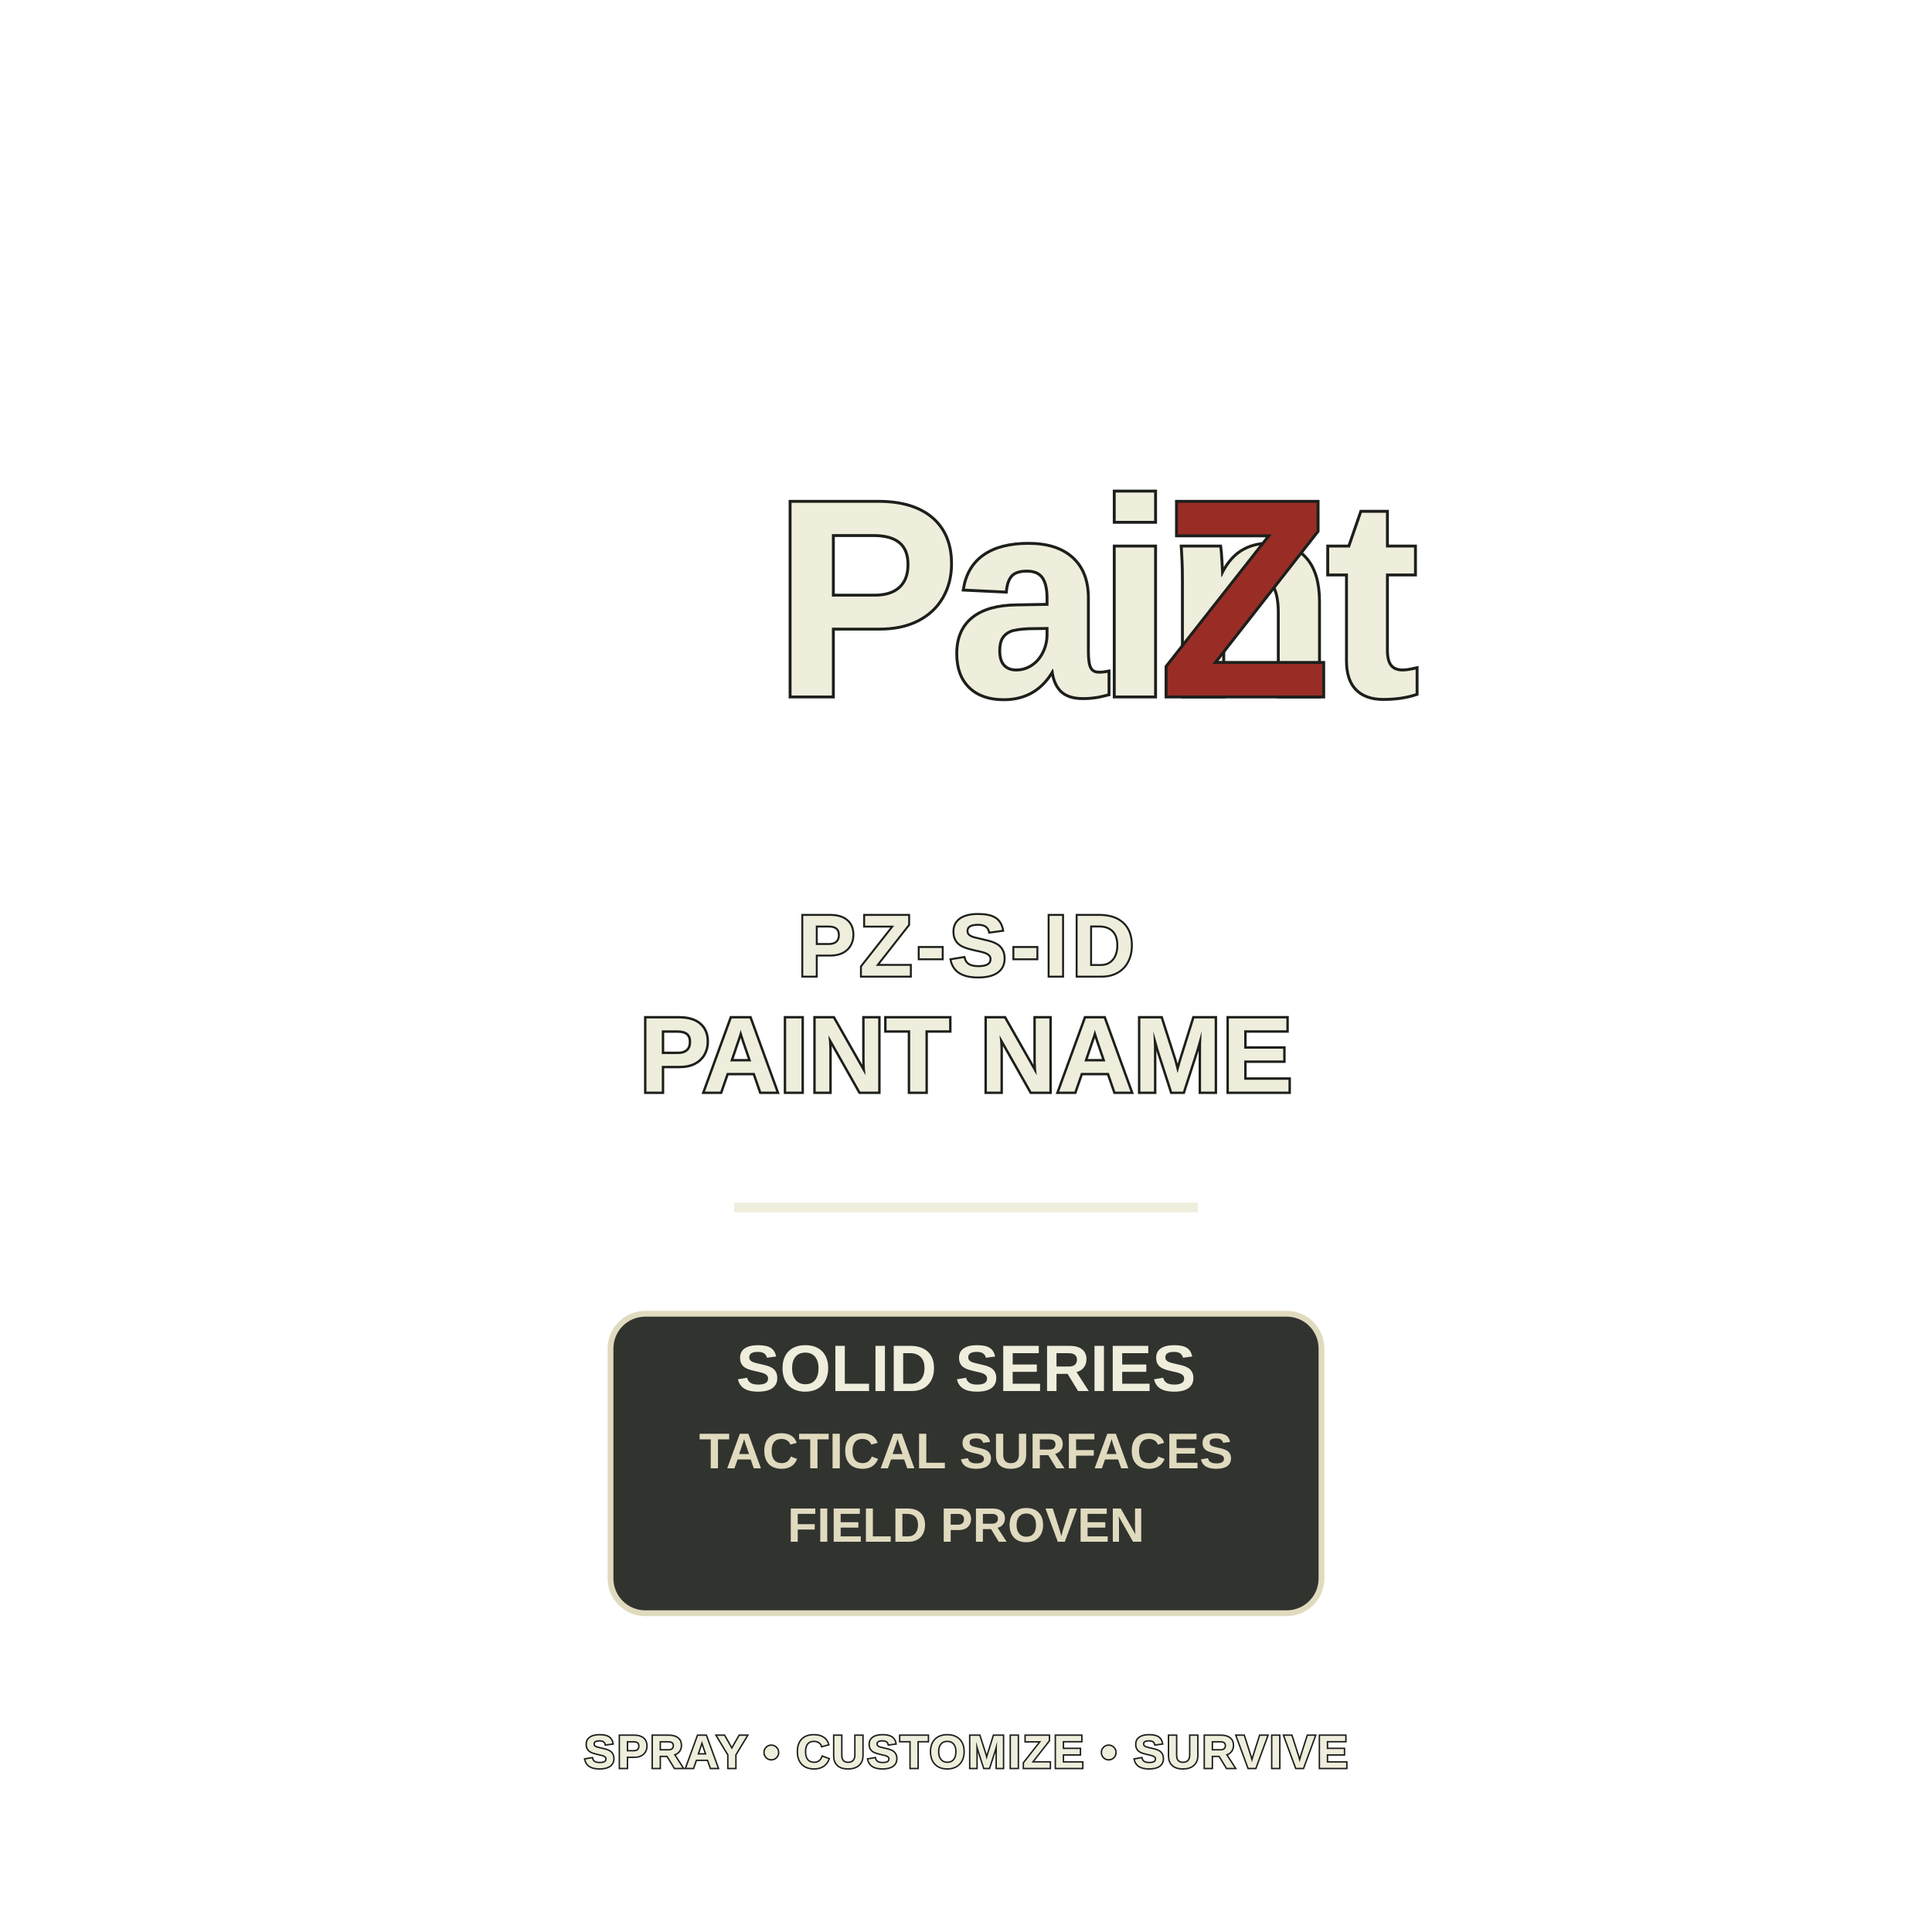
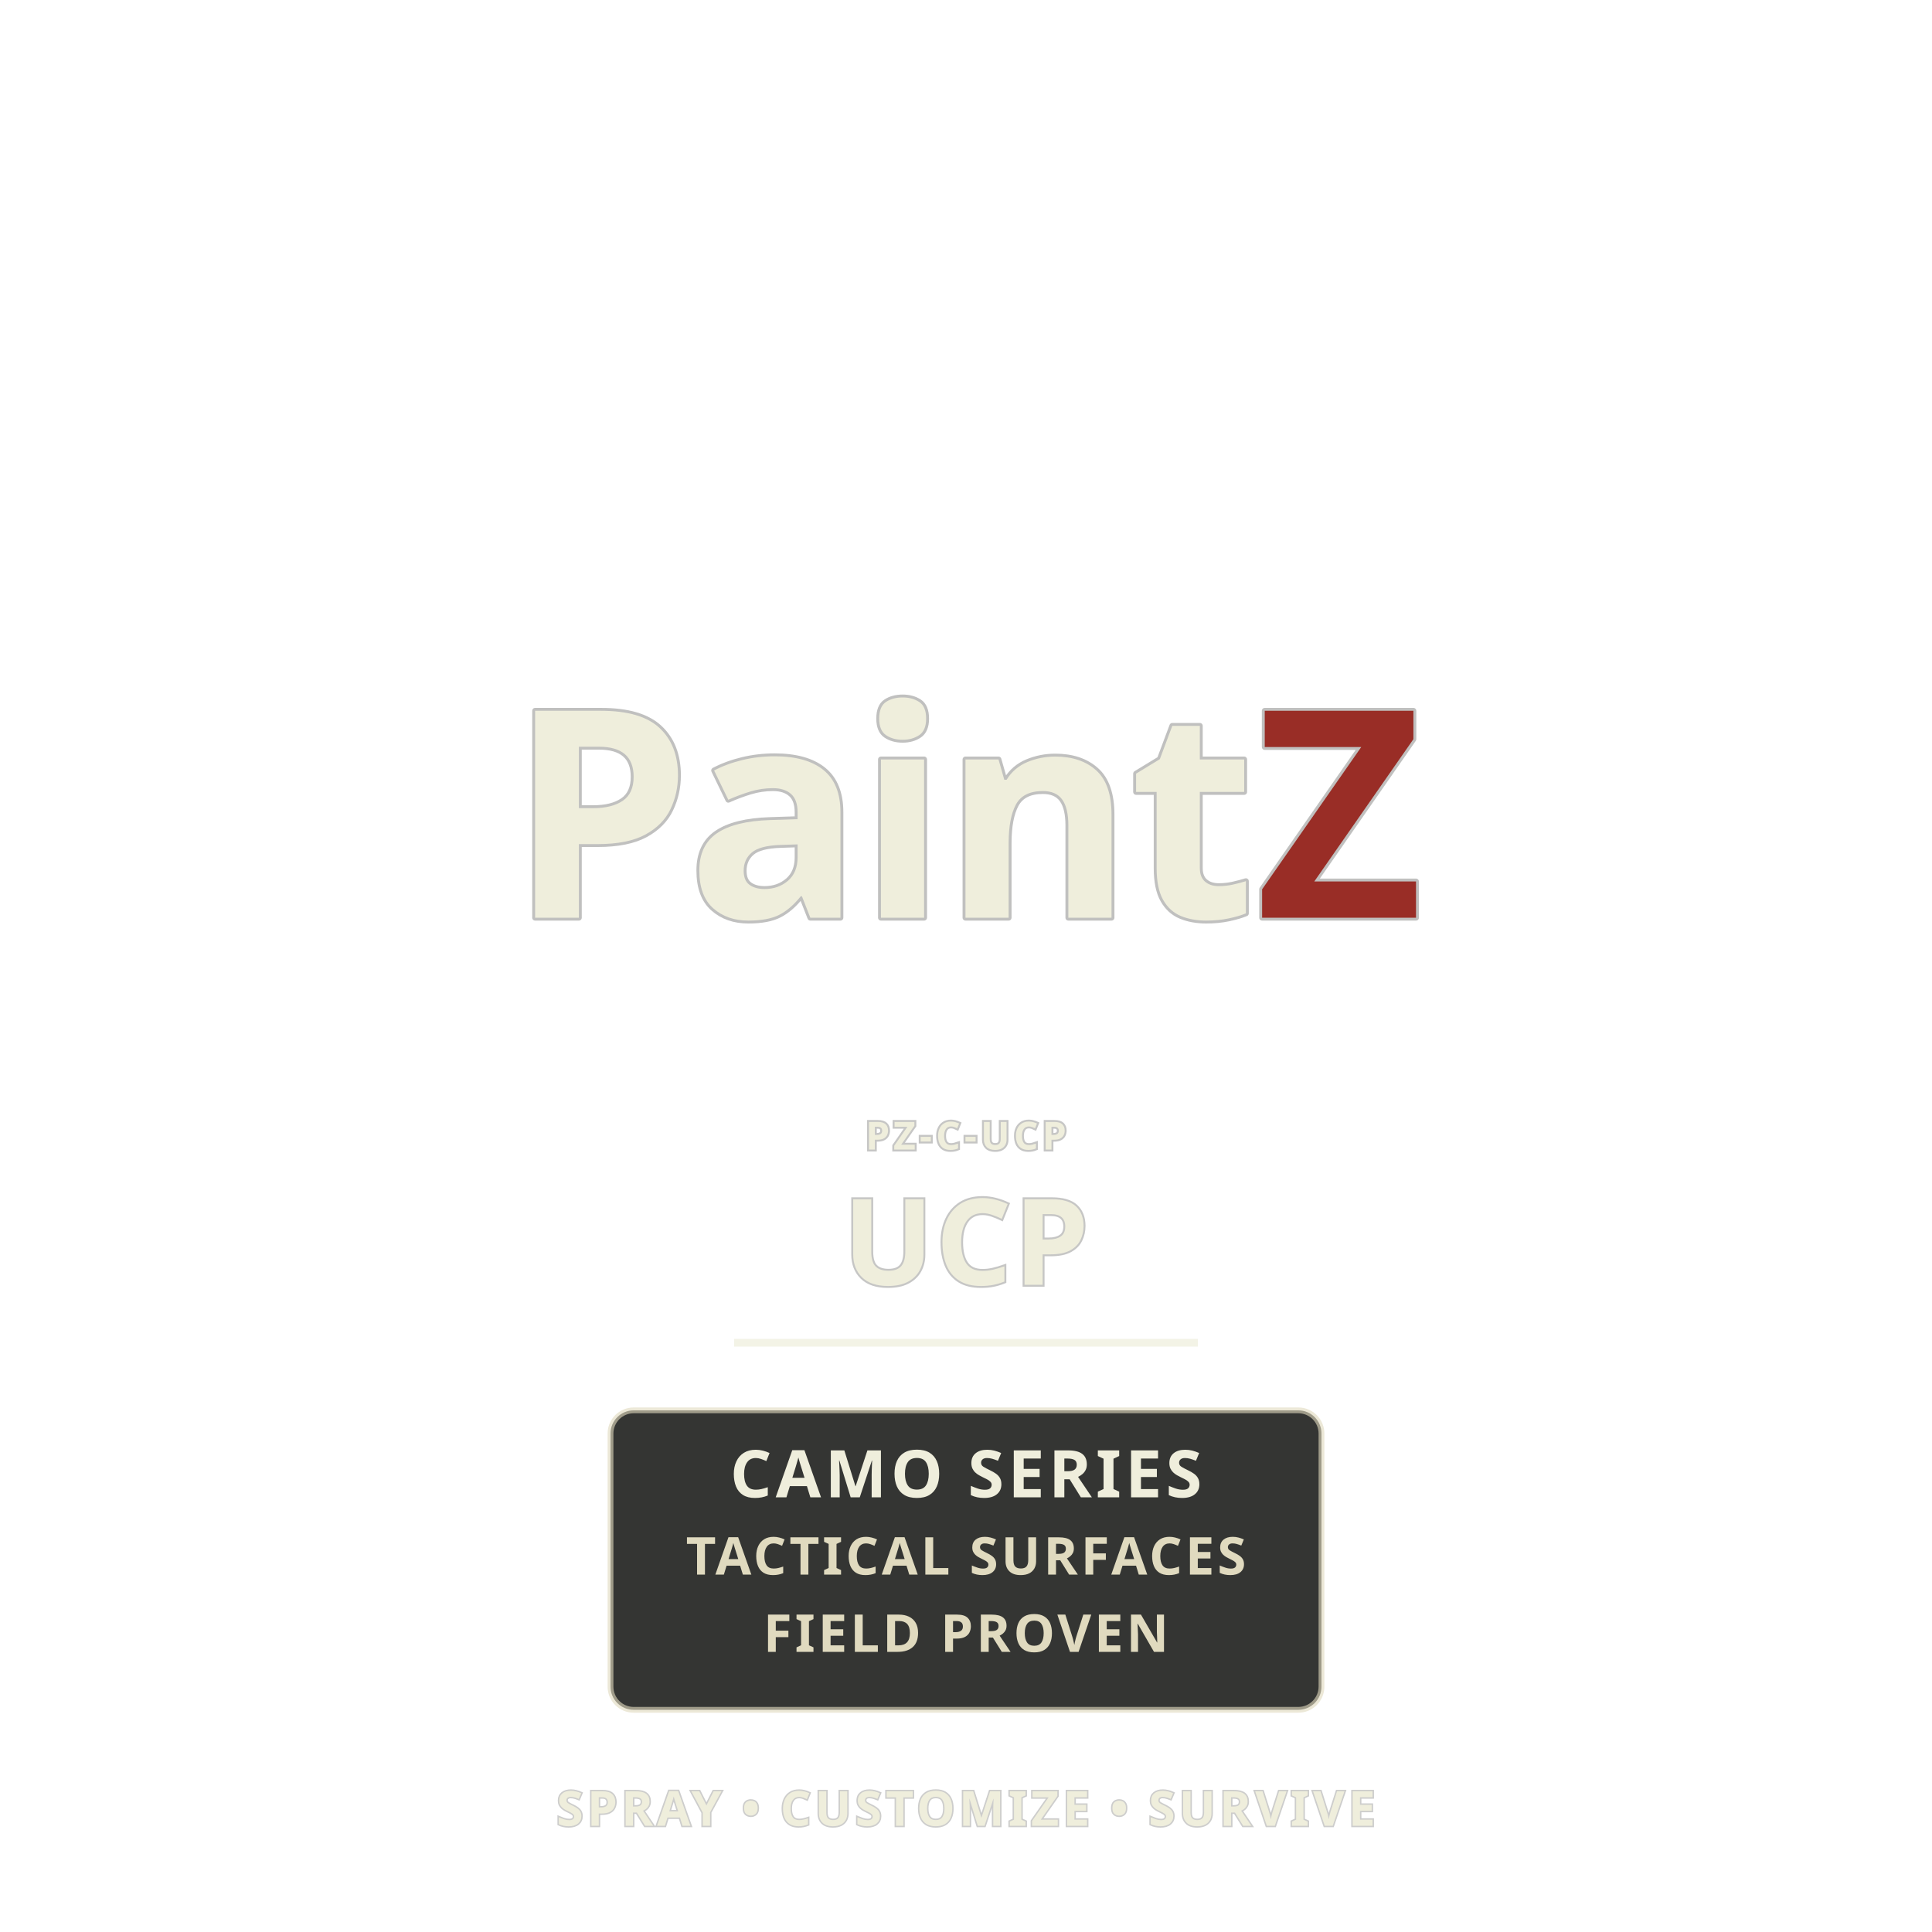
- <svg xmlns="http://www.w3.org/2000/svg" width="1024" height="1024" viewBox="0 0 1000 1000">
-   <g id="label-art" text-anchor="middle">
-     <text id="logo" x="400" y="360" text-anchor="start" font-family="Arial" font-size="145" font-weight="900" letter-spacing="-5" fill="#EFEEDC" stroke="#1D1F1B" stroke-width="3" paint-order="stroke">Paint</text>
-     <text id="logo-z" x="600" y="360" text-anchor="start" font-family="Arial" font-size="145" font-weight="900" fill="#992D26" stroke="#1D1F1B" stroke-width="3" paint-order="stroke">Z</text>
-     <text id="paint-code" x="500" y="505" font-family="Arial" font-size="45" font-weight="900" letter-spacing="2" fill="#EFEEDC" stroke="#1D1F1B" stroke-width="2" paint-order="stroke">PZ-S-ID</text>
-     <text id="paint-name" x="500" y="565" font-family="Arial" font-size="55" font-weight="900" fill="#EFEEDC" stroke="#1D1F1B" stroke-width="2.5" paint-order="stroke">PAINT NAME</text>
-     <line id="divider" x1="380" y1="625" x2="620" y2="625" stroke="#EFEEDC" stroke-width="5" />
-     <rect id="badge" x="316" y="680" width="368" height="155" rx="18" fill="#1D1F1B" fill-opacity="0.91" stroke="#E0DABF" stroke-width="3" />
-     <text id="series" x="500" y="720" font-family="Arial" font-size="34" font-weight="900" fill="#EFEEDC">SOLID SERIES</text>
-     <text id="badge-line-2" x="500" y="760" font-family="Arial" font-size="26" font-weight="600" fill="#E0DABF">TACTICAL SURFACES</text>
-     <text id="badge-line-3" x="500" y="798" font-family="Arial" font-size="25" font-weight="600" fill="#E0DABF">FIELD PROVEN</text>
-     <text id="footer" x="500" y="915" font-family="Arial" font-size="24" font-weight="700" letter-spacing="1" fill="#EFEEDC" stroke="#1D1F1B" stroke-width="1.5" paint-order="stroke">SPRAY • CUSTOMIZE • SURVIVE</text>
+ <svg xmlns="http://www.w3.org/2000/svg" width="1000" height="1000" viewBox="0 0 1000 1000">
+   <g id="design3" font-family="Barlow Condensed" text-anchor="middle">
+     <text id="logo" x="500" y="475" font-size="150" font-weight="900" letter-spacing="-2" fill="#EFEEDC" stroke="#1D1F1B" stroke-width="3" stroke-opacity="0.28" stroke-linejoin="round" paint-order="stroke fill">
+             Paint<tspan id="logo-z" fill="#992D26">Z</tspan>
+     </text>
+     <text id="paint-code" x="500" y="595" font-size="20" font-weight="900" letter-spacing="2" fill="#EFEEDC" stroke="#1D1F1B" stroke-width="2" stroke-opacity="0.25" paint-order="stroke fill">
+             PZ-C-UCP
+         </text>
+     <text id="paint-name" x="500" y="665" font-size="62" font-weight="900" letter-spacing="1" fill="#EFEEDC" stroke="#1D1F1B" stroke-width="2" stroke-opacity="0.25" paint-order="stroke fill">
+             UCP
+         </text>
+     <line id="divider" x1="380" y1="695" x2="620" y2="695" stroke="#EFEEDC" stroke-width="4" stroke-opacity="0.72" />
+     <rect id="badge" x="316" y="730" width="368" height="155" rx="12" ry="12" fill="#141513" fill-opacity="0.86" stroke="#E0DABF" stroke-width="3" stroke-opacity="0.62" />
+     <text id="series" x="500" y="775" font-size="34" font-weight="900" letter-spacing="2" fill="#EFEEDC">
+             CAMO SERIES
+         </text>
+     <text id="badge-line-2" x="500" y="815" font-size="27" font-weight="600" letter-spacing="1.5" fill="#E0DABF">
+             TACTICAL SURFACES
+         </text>
+     <text id="badge-line-3" x="500" y="855" font-size="27" font-weight="600" letter-spacing="1.5" fill="#E0DABF">
+             FIELD PROVEN
+         </text>
+     <text id="footer" x="500" y="945" font-size="25" font-weight="600" letter-spacing="2" fill="#EFEEDC" stroke="#1D1F1B" stroke-width="1.5" stroke-opacity="0.22" paint-order="stroke fill">
+             SPRAY • CUSTOMIZE • SURVIVE
+         </text>
  </g>
</svg>
